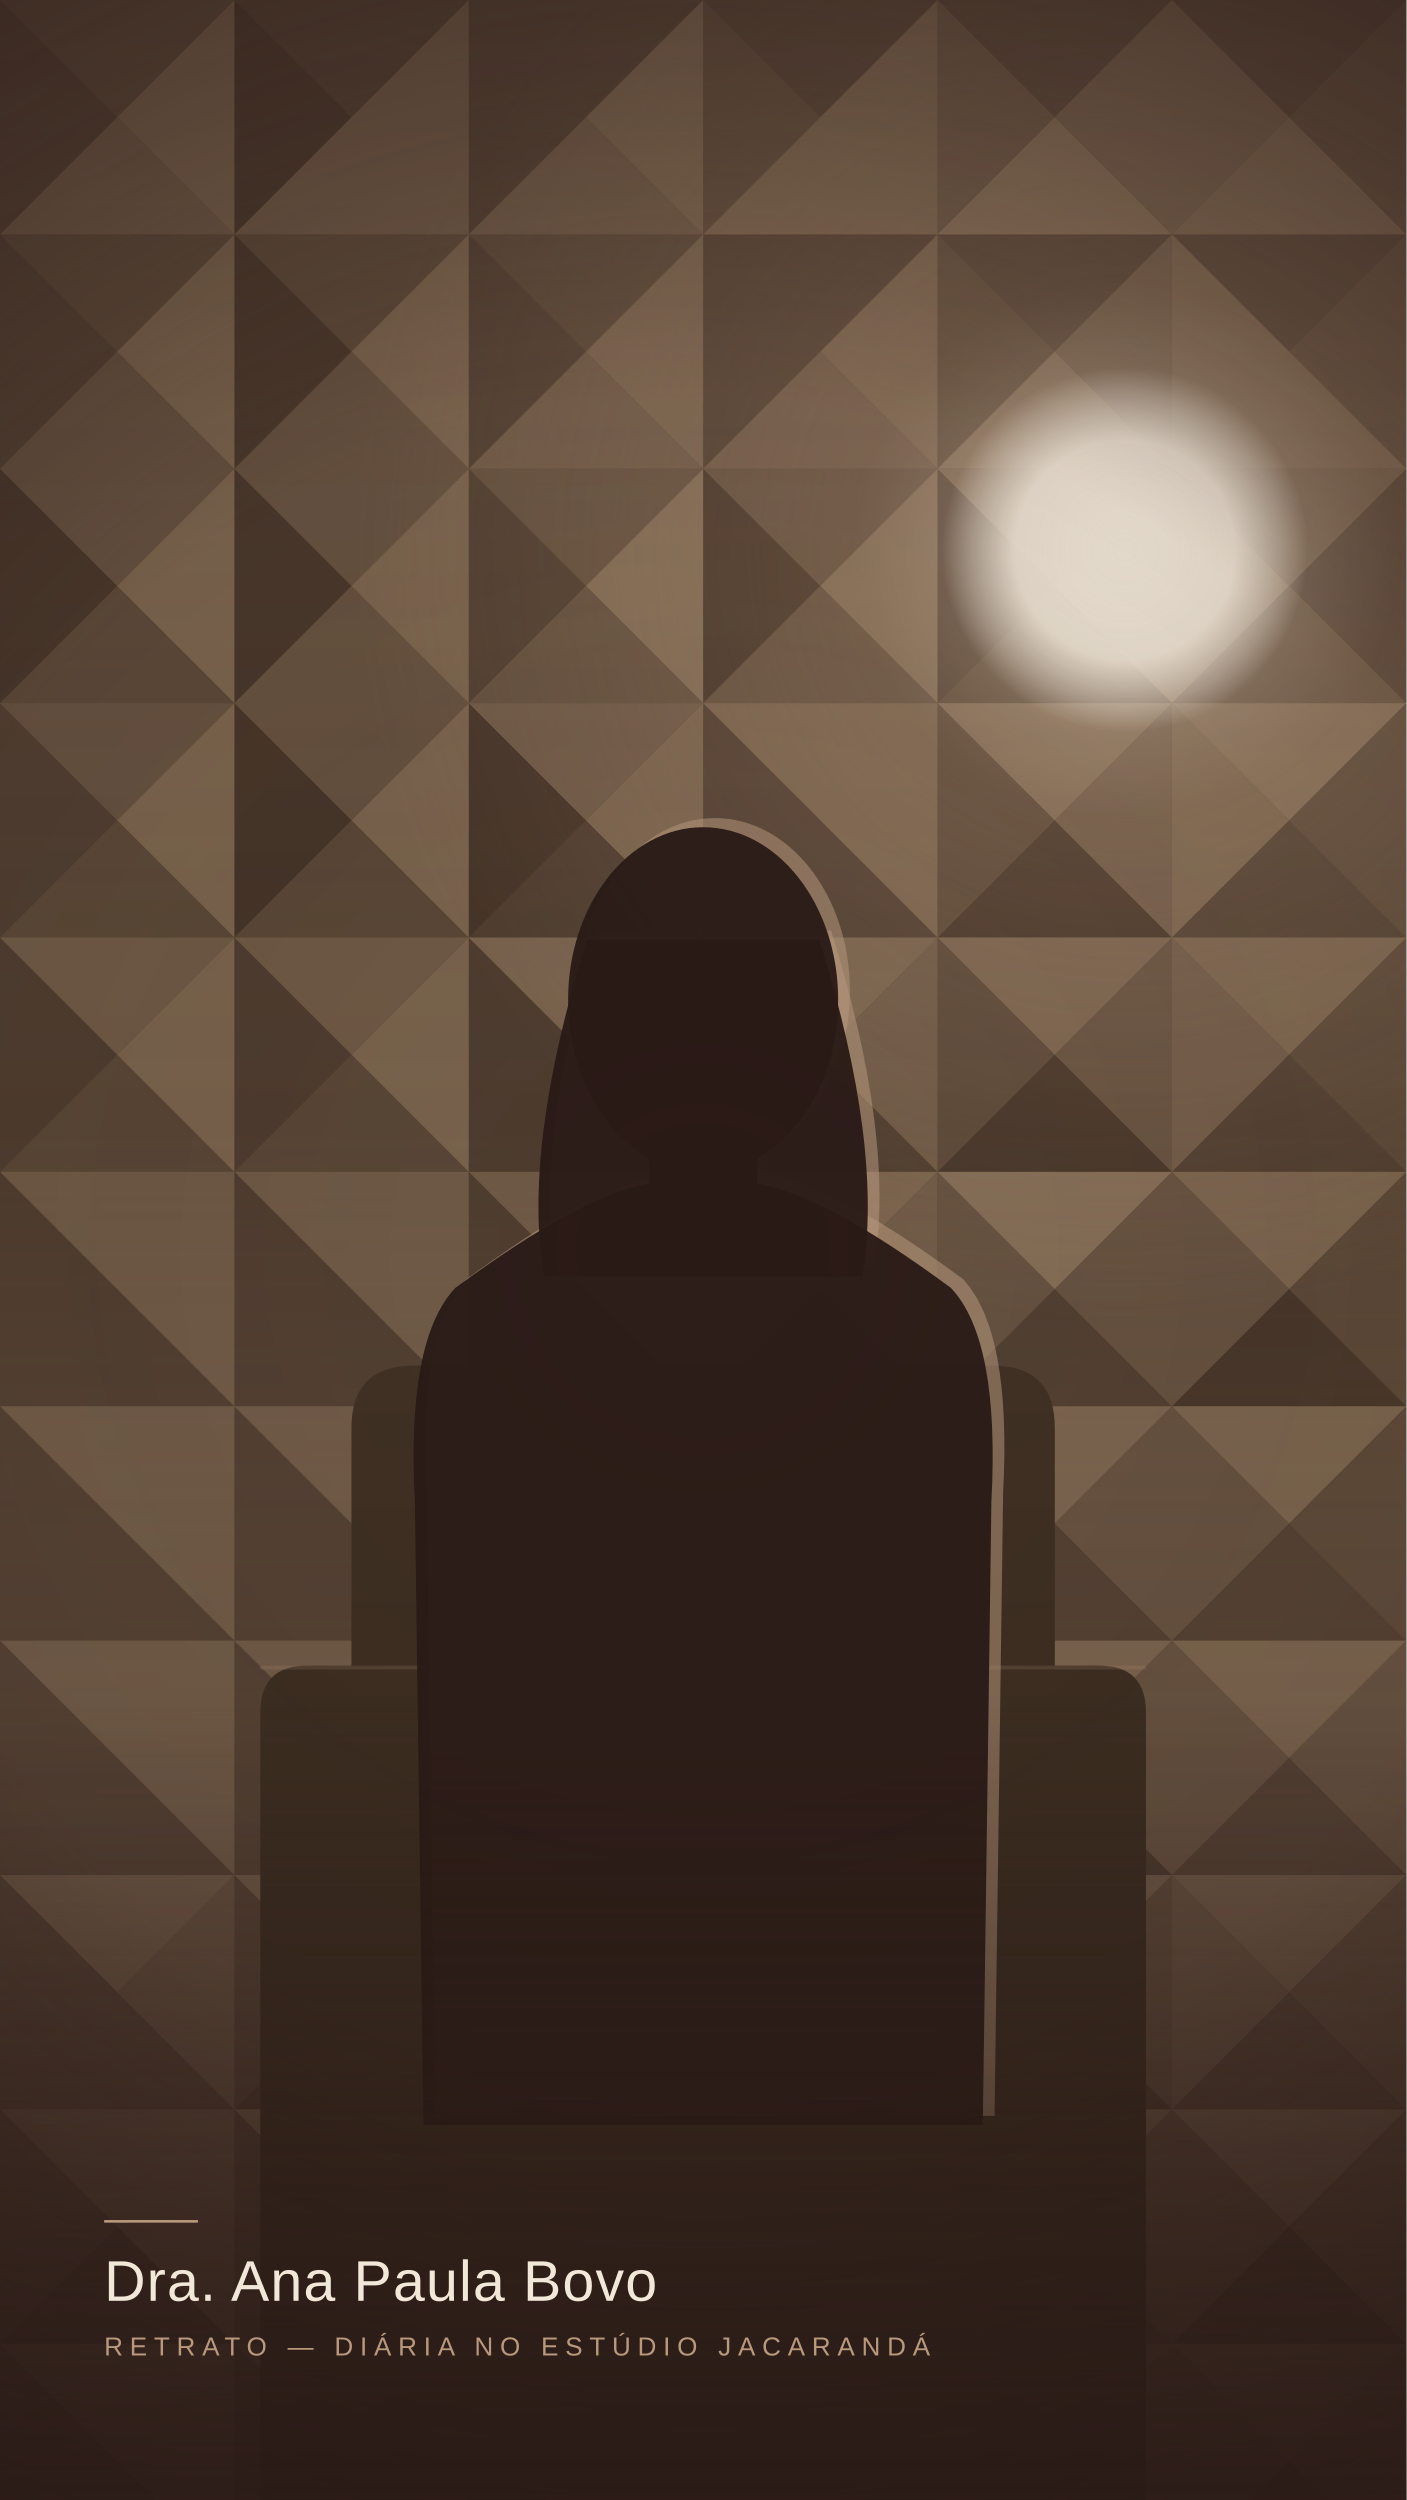
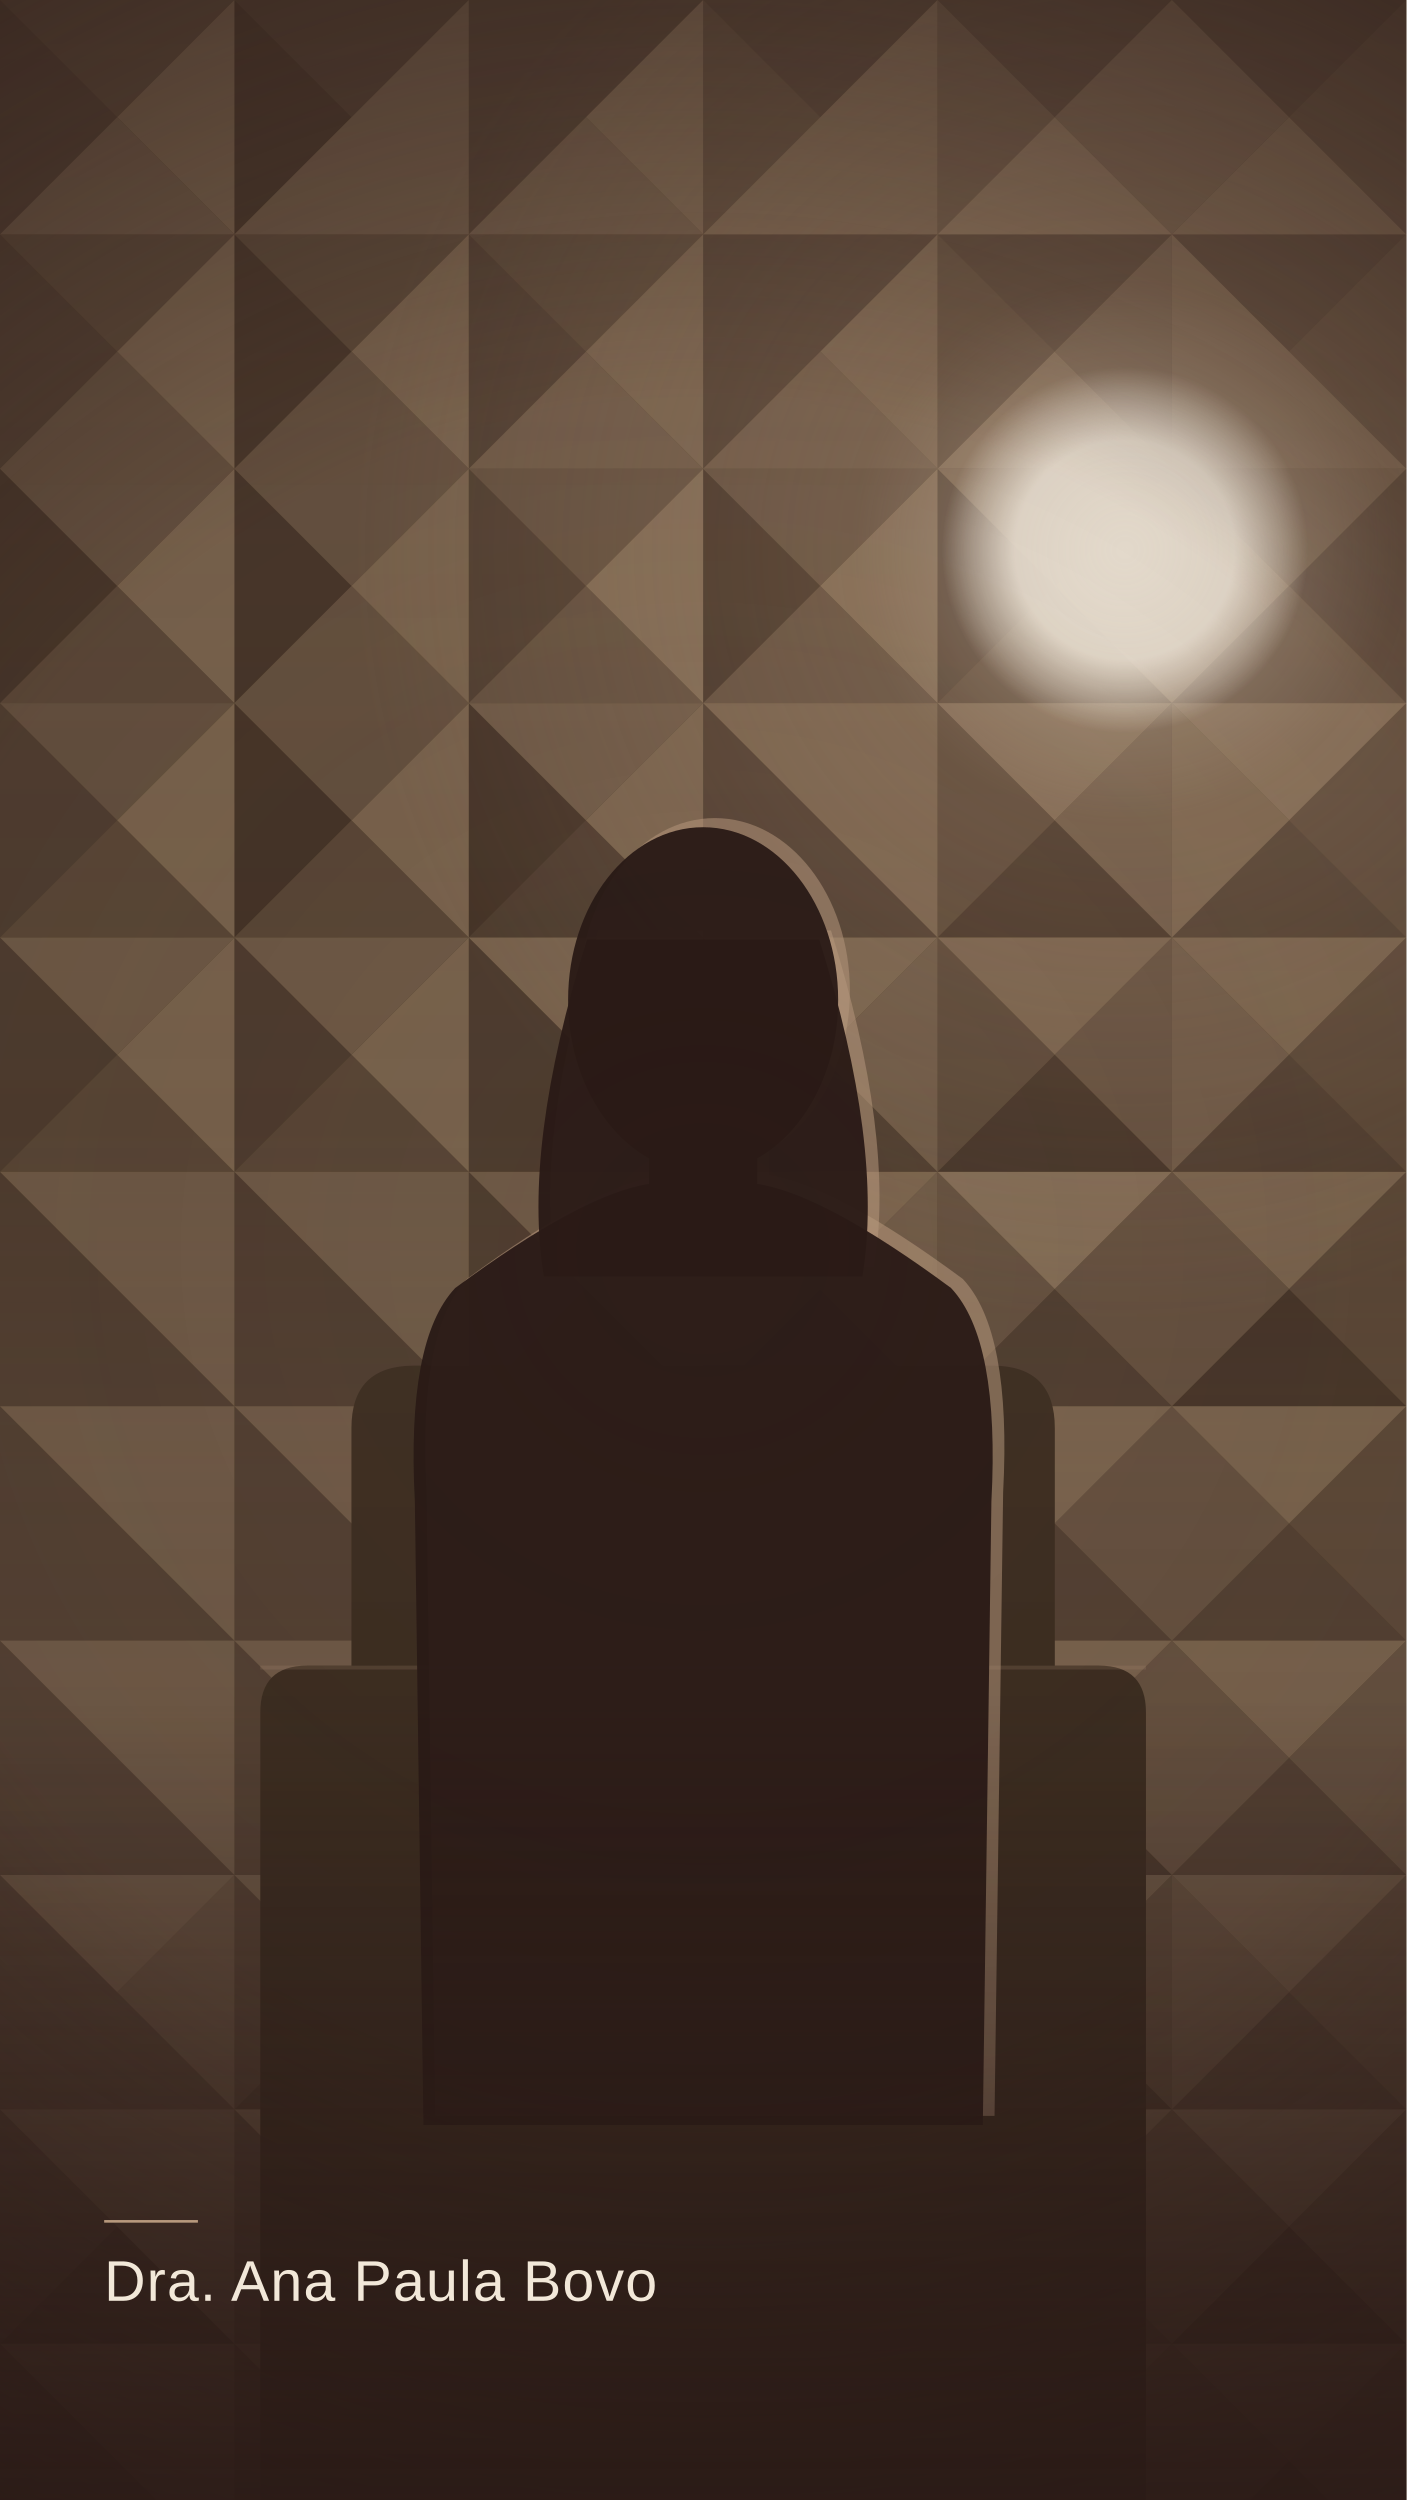
<svg xmlns="http://www.w3.org/2000/svg" viewBox="0 0 1080 1920" width="1080" height="1920" role="img" aria-labelledby="ph-retrato-ana-paula-t">
  <defs>
    <radialGradient id="ph-retrato-ana-paula-glow" gradientUnits="userSpaceOnUse" cx="864" cy="422.4" r="594">
      <stop offset="0" stop-color="#F2E8D9" stop-opacity="0.55" />
      <stop offset="0.35" stop-color="#B8997D" stop-opacity="0.22" />
      <stop offset="1" stop-color="#B8997D" stop-opacity="0" />
    </radialGradient>
    <radialGradient id="ph-retrato-ana-paula-lamp" gradientUnits="userSpaceOnUse" cx="864" cy="422.4" r="140.4">
      <stop offset="0" stop-color="#F2E8D9" stop-opacity="1" />
      <stop offset="0.6" stop-color="#F2E8D9" stop-opacity="0.92" />
      <stop offset="0.86" stop-color="#F2E8D9" stop-opacity="0.35" />
      <stop offset="1" stop-color="#F2E8D9" stop-opacity="0" />
    </radialGradient>
    <radialGradient id="ph-retrato-ana-paula-vig" gradientUnits="userSpaceOnUse" cx="540" cy="960" r="1190.4">
      <stop offset="0" stop-color="#2A1A16" stop-opacity="0" />
      <stop offset="0.55" stop-color="#2A1A16" stop-opacity="0.08" />
      <stop offset="1" stop-color="#2A1A16" stop-opacity="0.72" />
    </radialGradient>
    <linearGradient id="ph-retrato-ana-paula-warm" gradientUnits="userSpaceOnUse" x1="0" y1="0" x2="0" y2="1920">
      <stop offset="0" stop-color="#B8997D" stop-opacity="0.1" />
      <stop offset="0.45" stop-color="#B8997D" stop-opacity="0" />
      <stop offset="1" stop-color="#2A1A16" stop-opacity="0.35" />
    </linearGradient>
    <linearGradient id="ph-retrato-ana-paula-foot" gradientUnits="userSpaceOnUse" x1="0" y1="1305.6" x2="0" y2="1920">
      <stop offset="0" stop-color="#2A1A16" stop-opacity="0" />
      <stop offset="1" stop-color="#2A1A16" stop-opacity="0.78" />
    </linearGradient>
    <linearGradient id="ph-retrato-ana-paula-chair" gradientUnits="userSpaceOnUse" x1="0" y1="1048.8" x2="0" y2="1920">
      <stop offset="0" stop-color="#403123" stop-opacity="1" />
      <stop offset="1" stop-color="#34251C" stop-opacity="1" />
    </linearGradient>
  </defs>
  <rect width="1080" height="1920" fill="#4A3B26" />
  <path fill="#433226" d="M180 180L180 0L270 90ZM180 360L180 180L270 270ZM0 540L0 360L90 450ZM180 540L180 360L270 450ZM540 540L540 360L630 450ZM180 720L180 540L270 630ZM360 720L360 540L450 630ZM900 720L720 720L810 630ZM900 900L720 900L810 810ZM540 1080L360 1080L450 990ZM1080 1080L900 1080L990 990ZM720 1260L540 1260L630 1170ZM900 1440L720 1440L810 1350ZM360 1620L180 1620L270 1530ZM720 1620L540 1620L630 1530ZM900 1620L720 1620L810 1530ZM180 1800L0 1800L90 1710ZM720 1800L540 1800L630 1710ZM1080 1800L900 1800L990 1710ZM360 1980L180 1980L270 1890ZM540 1980L360 1980L450 1890ZM900 1980L720 1980L810 1890ZM1080 1980L900 1980L990 1890Z" />
  <path fill="#4D3B2E" d="M0 180L0 0L90 90ZM180 0L360 0L270 90ZM360 0L540 0L450 90ZM360 180L360 0L450 90ZM540 0L720 0L630 90ZM720 0L900 0L810 90ZM900 0L1080 0L990 90ZM0 360L0 180L90 270ZM360 360L360 180L450 270ZM540 180L720 180L630 270ZM540 360L540 180L630 270ZM720 180L900 180L810 270ZM900 180L1080 180L990 270ZM360 540L360 360L450 450ZM720 540L720 360L810 450ZM1080 360L1080 540L990 450ZM0 720L0 540L90 630ZM540 720L360 720L450 630ZM720 720L540 720L630 630ZM540 720L540 540L630 630ZM1080 720L900 720L990 630ZM0 900L0 720L90 810ZM180 900L180 720L270 810ZM540 900L360 900L450 810ZM360 900L360 720L450 810ZM720 900L540 900L630 810ZM1080 900L900 900L990 810ZM180 1080L0 1080L90 990ZM0 1080L0 900L90 990ZM360 1080L180 1080L270 990ZM180 1080L180 900L270 990ZM360 1080L360 900L450 990ZM720 1080L540 1080L630 990ZM900 1080L720 1080L810 990ZM180 1260L0 1260L90 1170ZM0 1260L0 1080L90 1170ZM360 1260L180 1260L270 1170ZM180 1260L180 1080L270 1170ZM540 1260L360 1260L450 1170ZM360 1260L360 1080L450 1170ZM900 1260L720 1260L810 1170ZM1080 1260L900 1260L990 1170ZM180 1440L0 1440L90 1350ZM0 1440L0 1260L90 1350ZM360 1440L180 1440L270 1350ZM180 1440L180 1260L270 1350ZM540 1440L360 1440L450 1350ZM720 1440L540 1440L630 1350ZM1080 1440L900 1440L990 1350ZM180 1620L0 1620L90 1530ZM0 1620L0 1440L90 1530ZM180 1620L180 1440L270 1530ZM540 1620L360 1620L450 1530ZM1080 1620L900 1620L990 1530ZM0 1800L0 1620L90 1710ZM360 1800L180 1800L270 1710ZM180 1800L180 1620L270 1710ZM540 1800L360 1800L450 1710ZM900 1800L720 1800L810 1710ZM180 1980L0 1980L90 1890ZM0 1980L0 1800L90 1890ZM180 1980L180 1800L270 1890ZM360 1980L360 1800L450 1890ZM720 1980L540 1980L630 1890Z" />
  <path fill="#584535" d="M0 0L180 0L90 90ZM540 180L540 0L630 90ZM1080 0L1080 180L990 90ZM0 180L180 180L90 270ZM180 180L360 180L270 270ZM360 180L540 180L450 270ZM720 360L720 180L810 270ZM1080 180L1080 360L990 270ZM180 540L0 540L90 450ZM900 540L720 540L810 450ZM180 720L0 720L90 630ZM360 720L180 720L270 630ZM720 720L720 540L810 630ZM1080 540L1080 720L990 630ZM180 900L0 900L90 810ZM360 900L180 900L270 810ZM540 900L540 720L630 810ZM720 900L720 720L810 810ZM1080 720L1080 900L990 810ZM540 1080L540 900L630 990ZM1080 900L1080 1080L990 990ZM540 1260L540 1080L630 1170ZM1080 1080L1080 1260L990 1170ZM360 1440L360 1260L450 1350ZM540 1440L540 1260L630 1350ZM720 1440L720 1260L810 1350ZM360 1620L360 1440L450 1530ZM540 1620L540 1440L630 1530ZM900 1440L900 1620L810 1530ZM720 1620L720 1440L810 1530ZM1080 1440L1080 1620L990 1530ZM360 1800L360 1620L450 1710ZM720 1620L720 1800L630 1710ZM540 1800L540 1620L630 1710ZM900 1620L900 1800L810 1710ZM720 1800L720 1620L810 1710ZM1080 1620L1080 1800L990 1710ZM900 1800L900 1620L990 1710ZM360 1800L360 1980L270 1890ZM540 1800L540 1980L450 1890ZM540 1980L540 1800L630 1890ZM900 1800L900 1980L810 1890ZM720 1980L720 1800L810 1890ZM1080 1800L1080 1980L990 1890ZM900 1980L900 1800L990 1890Z" />
  <path fill="#624E3D" d="M720 180L720 0L810 90ZM180 360L0 360L90 270ZM360 360L180 360L270 270ZM0 360L180 360L90 450ZM180 360L360 360L270 450ZM360 540L180 540L270 450ZM360 360L540 360L450 450ZM540 540L360 540L450 450ZM540 360L720 360L630 450ZM720 540L540 540L630 450ZM1080 540L900 540L990 450ZM0 540L180 540L90 630ZM180 540L360 540L270 630ZM900 720L900 900L810 810ZM900 900L900 1080L810 990ZM720 1080L720 900L810 990ZM900 1080L900 900L990 990ZM360 1080L360 1260L270 1170ZM720 1080L720 1260L630 1170ZM900 1080L900 1260L810 1170ZM720 1260L720 1080L810 1170ZM900 1260L900 1080L990 1170ZM360 1260L360 1440L270 1350ZM540 1260L540 1440L450 1350ZM720 1260L720 1440L630 1350ZM900 1260L900 1440L810 1350ZM1080 1260L1080 1440L990 1350ZM900 1440L900 1260L990 1350ZM180 1440L180 1620L90 1530ZM360 1440L360 1620L270 1530ZM540 1440L540 1620L450 1530ZM720 1440L720 1620L630 1530ZM900 1620L900 1440L990 1530ZM0 1620L180 1620L90 1710ZM180 1620L180 1800L90 1710ZM360 1620L360 1800L270 1710ZM540 1620L540 1800L450 1710ZM0 1800L180 1800L90 1890ZM180 1800L180 1980L90 1890ZM180 1800L360 1800L270 1890ZM360 1800L540 1800L450 1890ZM720 1800L720 1980L630 1890ZM720 1800L900 1800L810 1890ZM900 1800L1080 1800L990 1890Z" />
  <path fill="#6D5845" d="M180 180L0 180L90 90ZM360 0L360 180L270 90ZM360 180L180 180L270 90ZM540 180L360 180L450 90ZM900 0L900 180L810 90ZM900 180L900 0L990 90ZM540 360L360 360L450 270ZM720 360L540 360L630 270ZM900 180L900 360L810 270ZM900 360L1080 360L990 450ZM360 540L540 540L450 630ZM900 540L900 720L810 630ZM0 720L180 720L90 810ZM180 720L360 720L270 810ZM720 720L720 900L630 810ZM900 900L900 720L990 810ZM0 900L180 900L90 990ZM180 900L180 1080L90 990ZM180 900L360 900L270 990ZM360 900L360 1080L270 990ZM360 900L540 900L450 990ZM540 900L540 1080L450 990ZM720 900L720 1080L630 990ZM0 1080L180 1080L90 1170ZM180 1080L180 1260L90 1170ZM180 1080L360 1080L270 1170ZM360 1080L540 1080L450 1170ZM540 1080L540 1260L450 1170ZM0 1260L180 1260L90 1350ZM180 1260L180 1440L90 1350ZM180 1260L360 1260L270 1350ZM0 1440L180 1440L90 1530ZM180 1440L360 1440L270 1530ZM360 1440L540 1440L450 1530ZM540 1440L720 1440L630 1530ZM720 1440L900 1440L810 1530ZM900 1440L1080 1440L990 1530ZM180 1620L360 1620L270 1710ZM360 1620L540 1620L450 1710ZM540 1620L720 1620L630 1710ZM720 1620L900 1620L810 1710ZM900 1620L1080 1620L990 1710ZM540 1800L720 1800L630 1890Z" />
  <path fill="#78624C" d="M180 0L180 180L90 90ZM540 0L540 180L450 90ZM720 0L720 180L630 90ZM720 180L540 180L630 90ZM1080 180L900 180L990 90ZM180 180L180 360L90 270ZM360 180L360 360L270 270ZM540 180L540 360L450 270ZM720 180L720 360L630 270ZM1080 360L900 360L990 270ZM900 360L900 180L990 270ZM180 360L180 540L90 450ZM360 360L360 540L270 450ZM720 360L900 360L810 450ZM180 540L180 720L90 630ZM360 540L360 720L270 630ZM540 540L540 720L450 630ZM540 540L720 540L630 630ZM720 540L720 720L630 630ZM900 720L900 540L990 630ZM180 720L180 900L90 810ZM360 720L360 900L270 810ZM360 720L540 720L450 810ZM540 720L540 900L450 810ZM540 720L720 720L630 810ZM720 720L900 720L810 810ZM900 720L1080 720L990 810ZM540 900L720 900L630 990ZM900 900L1080 900L990 990ZM540 1080L720 1080L630 1170ZM720 1080L900 1080L810 1170ZM900 1080L1080 1080L990 1170ZM360 1260L540 1260L450 1350ZM540 1260L720 1260L630 1350ZM720 1260L900 1260L810 1350ZM900 1260L1080 1260L990 1350Z" />
  <path fill="#826B54" d="M900 180L720 180L810 90ZM900 360L720 360L810 270ZM540 360L540 540L450 450ZM720 360L720 540L630 450ZM900 360L900 540L810 450ZM900 540L900 360L990 450ZM720 540L900 540L810 630ZM900 540L1080 540L990 630ZM720 900L900 900L810 990Z" />
  <rect width="1080" height="1920" fill="url(#ph-retrato-ana-paula-warm)" />
  <rect width="1080" height="1920" fill="url(#ph-retrato-ana-paula-glow)" />
  <circle cx="864" cy="422.4" r="140.4" fill="url(#ph-retrato-ana-paula-lamp)" />
  <path fill="url(#ph-retrato-ana-paula-chair)" d="M199.9 1920V1315.2Q199.9 1279.2 235.9 1279.2H269.9V1096.8Q269.9 1048.8 317.9 1048.8H762.1Q810.1 1048.8 810.1 1096.8V1279.2H844.1Q880.1 1279.2 880.1 1315.2V1920Z" />
  <rect x="199.9" y="1279.2" width="680.2" height="3" fill="#B8997D" fill-opacity=".18" />
  <g fill="#B8997D" fill-opacity=".55" transform="translate(9 -7)">
    <path d="M436.3 768A103.7 132.7 0 1 1 643.7 768A103.7 132.7 0 1 1 436.3 768Z" />
    <path d="M450.8 721.6Q401.1 880.8 417.7 980.3H662.3Q678.9 880.8 629.2 721.6Z" />
    <path d="M498.5 882.1H581.5V909.2Q633 917.2 730.4 989.2Q768 1029.2 761.4 1153.2L754.8 1632H325.2L318.6 1153.2Q312 1029.2 349.6 989.2Q447 917.2 498.5 909.2Z" />
  </g>
  <g fill="#2A1A16" fill-opacity=".96">
    <path d="M436.3 768A103.7 132.7 0 1 1 643.7 768A103.7 132.7 0 1 1 436.3 768Z" />
    <path d="M450.8 721.6Q401.1 880.8 417.7 980.3H662.3Q678.9 880.8 629.2 721.6Z" />
    <path d="M498.5 882.1H581.5V909.2Q633 917.2 730.4 989.2Q768 1029.2 761.4 1153.2L754.8 1632H325.2L318.6 1153.2Q312 1029.2 349.6 989.2Q447 917.2 498.5 909.2Z" />
  </g>
  <rect width="1080" height="1920" fill="url(#ph-retrato-ana-paula-vig)" />
  <rect width="1080" height="1920" fill="url(#ph-retrato-ana-paula-foot)" />
  <rect x="80" y="1705" width="72" height="2" fill="#B8997D" />
  <text x="80" y="1767" font-family="Jost, 'Semplicita Pro', 'Avenir Next', 'Helvetica Neue', Arial, sans-serif" font-size="44" font-weight="300" letter-spacing="0.9" fill="#F2E8D9" text-anchor="start">Dra. Ana Paula Bovo</text>
-   <text x="80" y="1809" font-family="Jost, 'Semplicita Pro', 'Avenir Next', 'Helvetica Neue', Arial, sans-serif" font-size="20" font-weight="400" letter-spacing="5.2" fill="#B8997D" text-anchor="start">RETRATO — DIÁRIA NO ESTÚDIO JACARANDÁ</text>
</svg>
